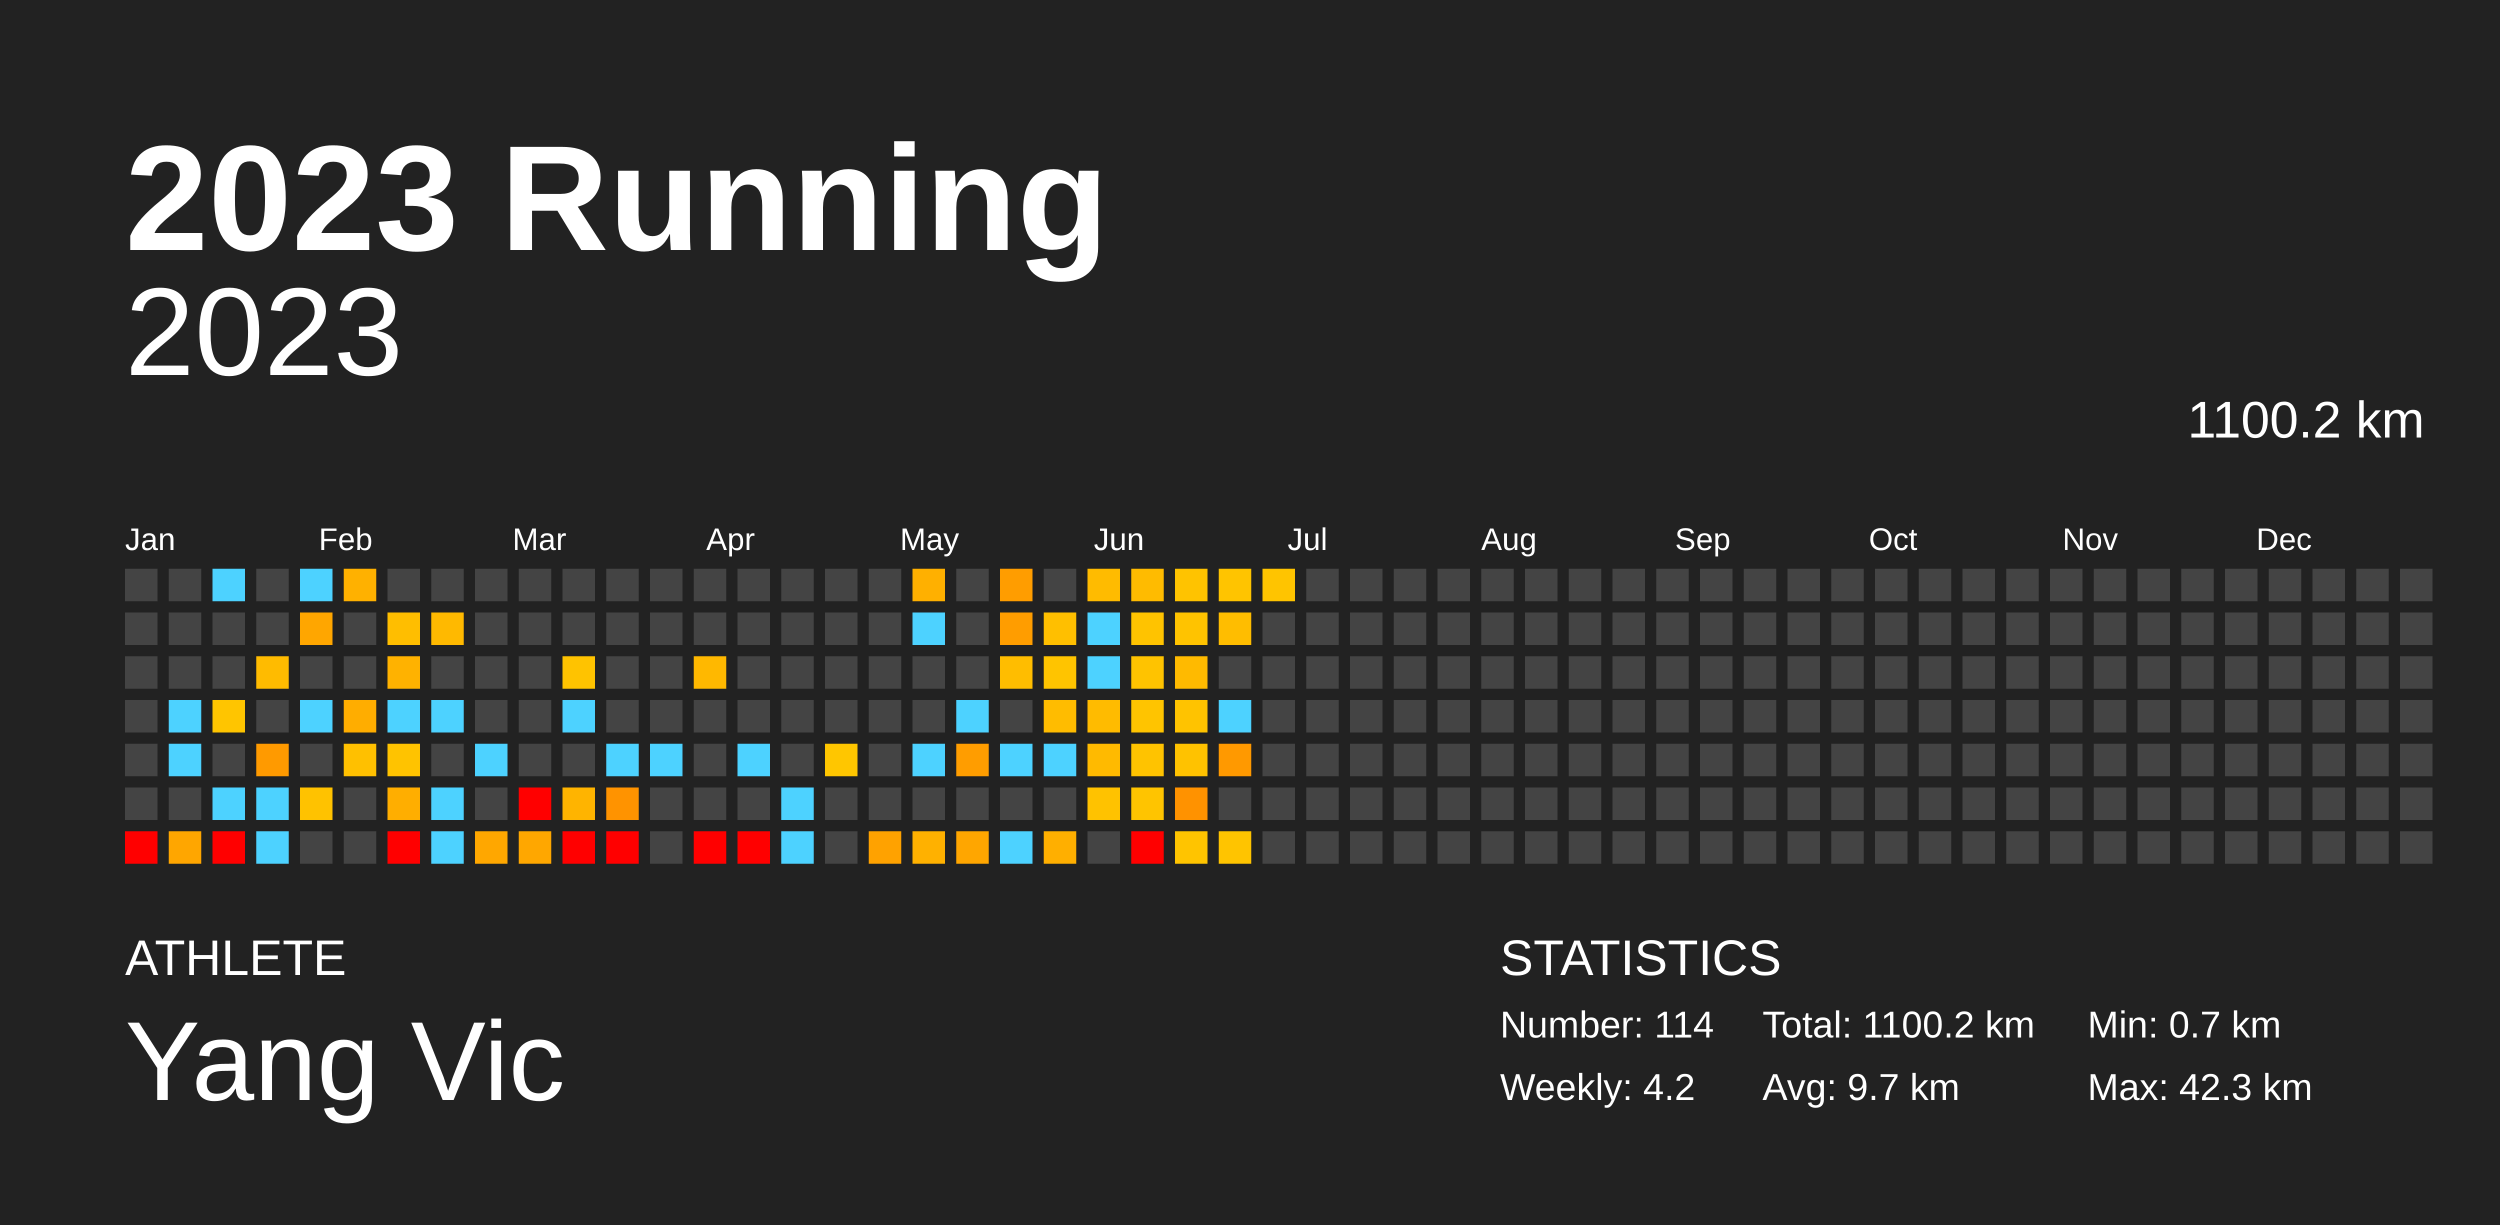
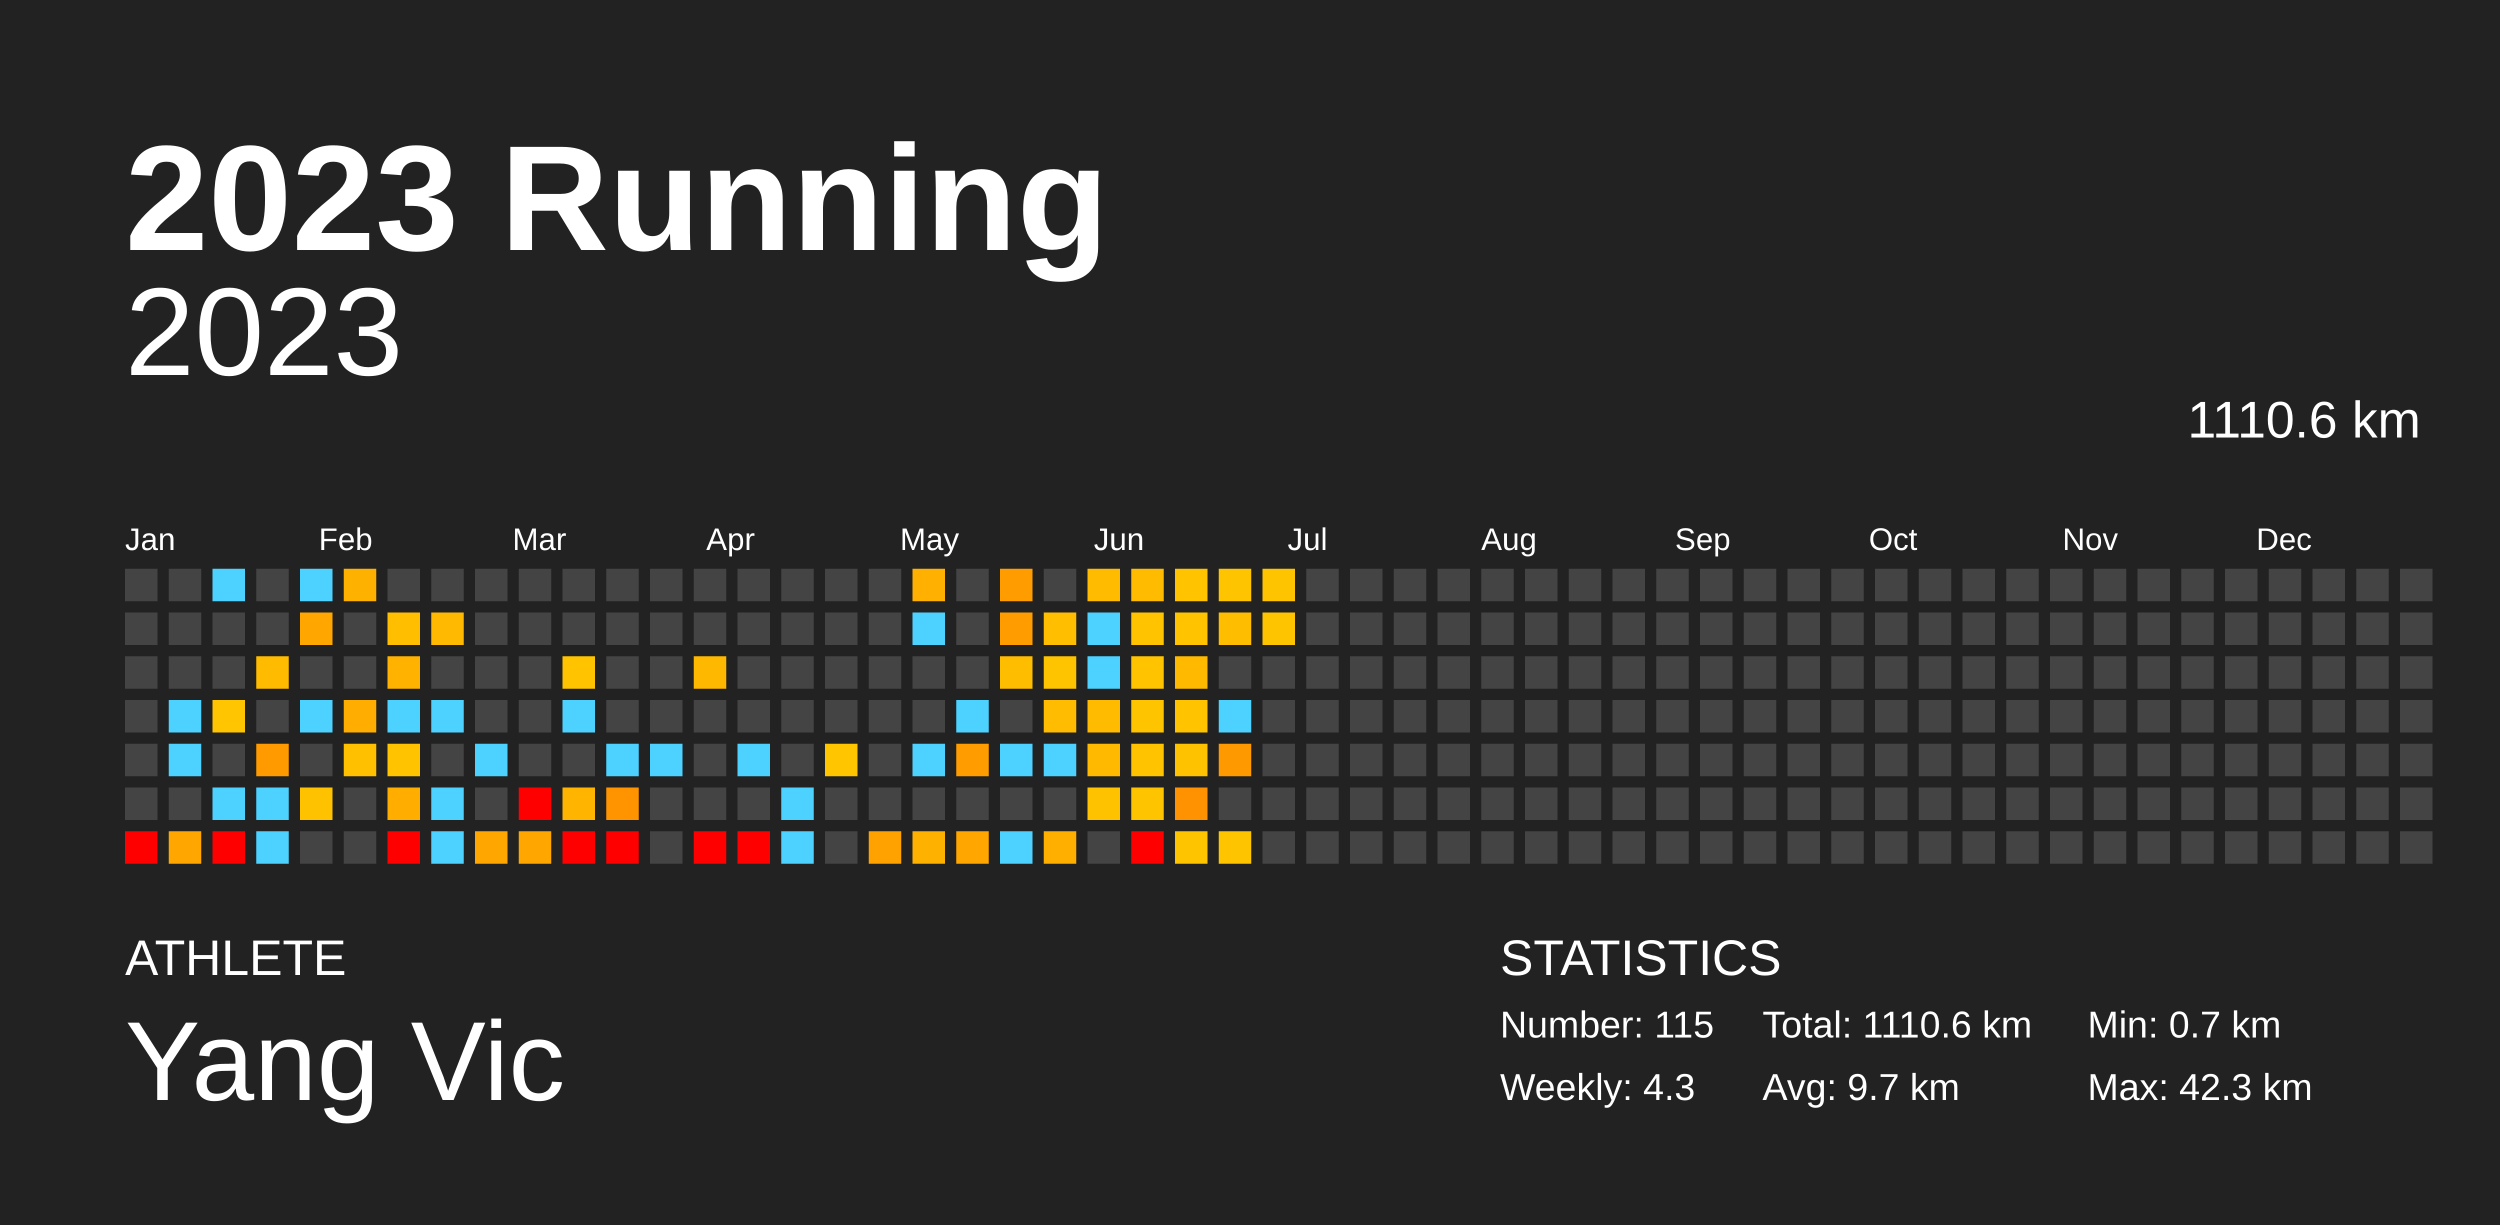
<svg xmlns="http://www.w3.org/2000/svg" baseProfile="full" height="98mm" version="1.1" viewBox="0,0,200,98" width="200mm">
  <defs />
  <rect fill="#222222" height="98" width="200" x="0" y="0" />
  <text fill="#FFFFFF" style="font-size:12px; font-family:Arial; font-weight:bold;" x="10" y="20">2023 Running</text>
  <text fill="#FFFFFF" style="font-size:4px; font-family:Arial" x="10" y="78">ATHLETE</text>
  <text fill="#FFFFFF" style="font-size:9px; font-family:Arial" x="10" y="88">Yang Vic</text>
  <text fill="#FFFFFF" style="font-size:4px; font-family:Arial" x="120" y="78">STATISTICS</text>
-   <text fill="#FFFFFF" style="font-size:3px; font-family:Arial" x="120" y="83">Number: 114</text>
-   <text fill="#FFFFFF" style="font-size:3px; font-family:Arial" x="120" y="88">Weekly: 4.2</text>
-   <text fill="#FFFFFF" style="font-size:3px; font-family:Arial" x="141" y="83">Total: 1100.2 km</text>
+   <text fill="#FFFFFF" style="font-size:3px; font-family:Arial" x="120" y="83">Number: 115</text>
+   <text fill="#FFFFFF" style="font-size:3px; font-family:Arial" x="120" y="88">Weekly: 4.3</text>
+   <text fill="#FFFFFF" style="font-size:3px; font-family:Arial" x="141" y="83">Total: 1110.6 km</text>
  <text fill="#FFFFFF" style="font-size:3px; font-family:Arial" x="141" y="88">Avg: 9.7 km</text>
  <text fill="#FFFFFF" style="font-size:3px; font-family:Arial" x="167" y="83">Min: 0.7 km</text>
  <text fill="#FFFFFF" style="font-size:3px; font-family:Arial" x="167" y="88">Max: 42.3 km</text>
  <text alignment-baseline="hanging" fill="#FFFFFF" style="font-size:10.0px; font-family:Arial;" x="10" y="30">2023</text>
-   <text alignment-baseline="hanging" fill="#FFFFFF" style="font-size:4.125px; font-family:Arial;" x="175" y="35">1100.2 km</text>
+   <text alignment-baseline="hanging" fill="#FFFFFF" style="font-size:4.125px; font-family:Arial;" x="175" y="35">1110.6 km</text>
  <text fill="#FFFFFF" style="font-size:2.5px; font-family:Arial" x="10.0" y="44">Jan</text>
  <text fill="#FFFFFF" style="font-size:2.5px; font-family:Arial" x="25.5" y="44">Feb</text>
  <text fill="#FFFFFF" style="font-size:2.5px; font-family:Arial" x="41.0" y="44">Mar</text>
  <text fill="#FFFFFF" style="font-size:2.5px; font-family:Arial" x="56.5" y="44">Apr</text>
  <text fill="#FFFFFF" style="font-size:2.5px; font-family:Arial" x="72.0" y="44">May</text>
  <text fill="#FFFFFF" style="font-size:2.5px; font-family:Arial" x="87.5" y="44">Jun</text>
  <text fill="#FFFFFF" style="font-size:2.5px; font-family:Arial" x="103.0" y="44">Jul</text>
  <text fill="#FFFFFF" style="font-size:2.5px; font-family:Arial" x="118.5" y="44">Aug</text>
  <text fill="#FFFFFF" style="font-size:2.5px; font-family:Arial" x="134.0" y="44">Sep</text>
  <text fill="#FFFFFF" style="font-size:2.5px; font-family:Arial" x="149.5" y="44">Oct</text>
  <text fill="#FFFFFF" style="font-size:2.5px; font-family:Arial" x="165.0" y="44">Nov</text>
  <text fill="#FFFFFF" style="font-size:2.5px; font-family:Arial" x="180.5" y="44">Dec</text>
  <rect fill="#444444" height="2.6" width="2.6" x="10.0" y="45.5" />
  <rect fill="#444444" height="2.6" width="2.6" x="10.0" y="49.0" />
  <rect fill="#444444" height="2.6" width="2.6" x="10.0" y="52.5" />
  <rect fill="#444444" height="2.6" width="2.6" x="10.0" y="56.0" />
  <rect fill="#444444" height="2.6" width="2.6" x="10.0" y="59.5" />
  <rect fill="#444444" height="2.6" width="2.6" x="10.0" y="63.0" />
  <rect fill="red" height="2.6" width="2.6" x="10.0" y="66.5" />
  <rect fill="#444444" height="2.6" width="2.6" x="13.5" y="45.5" />
  <rect fill="#444444" height="2.6" width="2.6" x="13.5" y="49.0" />
  <rect fill="#444444" height="2.6" width="2.6" x="13.5" y="52.5" />
  <rect fill="#4dd2ff" height="2.6" width="2.6" x="13.5" y="56.0" />
  <rect fill="#4dd2ff" height="2.6" width="2.6" x="13.5" y="59.5" />
  <rect fill="#444444" height="2.6" width="2.6" x="13.5" y="63.0" />
  <rect fill="#ffa600" height="2.6" width="2.6" x="13.5" y="66.5" />
  <rect fill="#4dd2ff" height="2.6" width="2.6" x="17.0" y="45.5" />
  <rect fill="#444444" height="2.6" width="2.6" x="17.0" y="49.0" />
  <rect fill="#444444" height="2.6" width="2.6" x="17.0" y="52.5" />
  <rect fill="#ffc500" height="2.6" width="2.6" x="17.0" y="56.0" />
  <rect fill="#444444" height="2.6" width="2.6" x="17.0" y="59.5" />
  <rect fill="#4dd2ff" height="2.6" width="2.6" x="17.0" y="63.0" />
  <rect fill="red" height="2.6" width="2.6" x="17.0" y="66.5" />
  <rect fill="#444444" height="2.6" width="2.6" x="20.5" y="45.5" />
  <rect fill="#444444" height="2.6" width="2.6" x="20.5" y="49.0" />
  <rect fill="#ffbb00" height="2.6" width="2.6" x="20.5" y="52.5" />
  <rect fill="#444444" height="2.6" width="2.6" x="20.5" y="56.0" />
  <rect fill="#ff9a00" height="2.6" width="2.6" x="20.5" y="59.5" />
  <rect fill="#4dd2ff" height="2.6" width="2.6" x="20.5" y="63.0" />
  <rect fill="#4dd2ff" height="2.6" width="2.6" x="20.5" y="66.5" />
  <rect fill="#4dd2ff" height="2.6" width="2.6" x="24.0" y="45.5" />
  <rect fill="#ffa600" height="2.6" width="2.6" x="24.0" y="49.0" />
  <rect fill="#444444" height="2.6" width="2.6" x="24.0" y="52.5" />
  <rect fill="#4dd2ff" height="2.6" width="2.6" x="24.0" y="56.0" />
  <rect fill="#444444" height="2.6" width="2.6" x="24.0" y="59.5" />
  <rect fill="#ffc200" height="2.6" width="2.6" x="24.0" y="63.0" />
  <rect fill="#444444" height="2.6" width="2.6" x="24.0" y="66.5" />
  <rect fill="#ffb100" height="2.6" width="2.6" x="27.5" y="45.5" />
  <rect fill="#444444" height="2.6" width="2.6" x="27.5" y="49.0" />
  <rect fill="#444444" height="2.6" width="2.6" x="27.5" y="52.5" />
  <rect fill="#ffad00" height="2.6" width="2.6" x="27.5" y="56.0" />
  <rect fill="#ffc000" height="2.6" width="2.6" x="27.5" y="59.5" />
  <rect fill="#444444" height="2.6" width="2.6" x="27.5" y="63.0" />
  <rect fill="#444444" height="2.6" width="2.6" x="27.5" y="66.5" />
  <rect fill="#444444" height="2.6" width="2.6" x="31.0" y="45.5" />
  <rect fill="#ffbe00" height="2.6" width="2.6" x="31.0" y="49.0" />
  <rect fill="#ffb200" height="2.6" width="2.6" x="31.0" y="52.5" />
  <rect fill="#4dd2ff" height="2.6" width="2.6" x="31.0" y="56.0" />
  <rect fill="#ffc300" height="2.6" width="2.6" x="31.0" y="59.5" />
  <rect fill="#ffae00" height="2.6" width="2.6" x="31.0" y="63.0" />
  <rect fill="red" height="2.6" width="2.6" x="31.0" y="66.5" />
  <rect fill="#444444" height="2.6" width="2.6" x="34.5" y="45.5" />
  <rect fill="#ffb900" height="2.6" width="2.6" x="34.5" y="49.0" />
  <rect fill="#444444" height="2.6" width="2.6" x="34.5" y="52.5" />
  <rect fill="#4dd2ff" height="2.6" width="2.6" x="34.5" y="56.0" />
  <rect fill="#444444" height="2.6" width="2.6" x="34.5" y="59.5" />
  <rect fill="#4dd2ff" height="2.6" width="2.6" x="34.5" y="63.0" />
  <rect fill="#4dd2ff" height="2.6" width="2.6" x="34.5" y="66.5" />
  <rect fill="#444444" height="2.6" width="2.6" x="38.0" y="45.5" />
  <rect fill="#444444" height="2.6" width="2.6" x="38.0" y="49.0" />
  <rect fill="#444444" height="2.6" width="2.6" x="38.0" y="52.5" />
  <rect fill="#444444" height="2.6" width="2.6" x="38.0" y="56.0" />
  <rect fill="#4dd2ff" height="2.6" width="2.6" x="38.0" y="59.5" />
  <rect fill="#444444" height="2.6" width="2.6" x="38.0" y="63.0" />
  <rect fill="#ffa700" height="2.6" width="2.6" x="38.0" y="66.5" />
  <rect fill="#444444" height="2.6" width="2.6" x="41.5" y="45.5" />
  <rect fill="#444444" height="2.6" width="2.6" x="41.5" y="49.0" />
  <rect fill="#444444" height="2.6" width="2.6" x="41.5" y="52.5" />
  <rect fill="#444444" height="2.6" width="2.6" x="41.5" y="56.0" />
  <rect fill="#444444" height="2.6" width="2.6" x="41.5" y="59.5" />
  <rect fill="red" height="2.6" width="2.6" x="41.5" y="63.0" />
  <rect fill="#ffa700" height="2.6" width="2.6" x="41.5" y="66.5" />
  <rect fill="#444444" height="2.6" width="2.6" x="45.0" y="45.5" />
  <rect fill="#444444" height="2.6" width="2.6" x="45.0" y="49.0" />
  <rect fill="#ffc300" height="2.6" width="2.6" x="45.0" y="52.5" />
  <rect fill="#4dd2ff" height="2.6" width="2.6" x="45.0" y="56.0" />
  <rect fill="#444444" height="2.6" width="2.6" x="45.0" y="59.5" />
  <rect fill="#ffb400" height="2.6" width="2.6" x="45.0" y="63.0" />
  <rect fill="red" height="2.6" width="2.6" x="45.0" y="66.5" />
  <rect fill="#444444" height="2.6" width="2.6" x="48.5" y="45.5" />
  <rect fill="#444444" height="2.6" width="2.6" x="48.5" y="49.0" />
  <rect fill="#444444" height="2.6" width="2.6" x="48.5" y="52.5" />
  <rect fill="#444444" height="2.6" width="2.6" x="48.5" y="56.0" />
  <rect fill="#4dd2ff" height="2.6" width="2.6" x="48.5" y="59.5" />
  <rect fill="#ff9300" height="2.6" width="2.6" x="48.5" y="63.0" />
  <rect fill="red" height="2.6" width="2.6" x="48.5" y="66.5" />
  <rect fill="#444444" height="2.6" width="2.6" x="52.0" y="45.5" />
  <rect fill="#444444" height="2.6" width="2.6" x="52.0" y="49.0" />
  <rect fill="#444444" height="2.6" width="2.6" x="52.0" y="52.5" />
  <rect fill="#444444" height="2.6" width="2.6" x="52.0" y="56.0" />
  <rect fill="#4dd2ff" height="2.6" width="2.6" x="52.0" y="59.5" />
  <rect fill="#444444" height="2.6" width="2.6" x="52.0" y="63.0" />
  <rect fill="#444444" height="2.6" width="2.6" x="52.0" y="66.5" />
  <rect fill="#444444" height="2.6" width="2.6" x="55.5" y="45.5" />
  <rect fill="#444444" height="2.6" width="2.6" x="55.5" y="49.0" />
  <rect fill="#ffb800" height="2.6" width="2.6" x="55.5" y="52.5" />
  <rect fill="#444444" height="2.6" width="2.6" x="55.5" y="56.0" />
  <rect fill="#444444" height="2.6" width="2.6" x="55.5" y="59.5" />
  <rect fill="#444444" height="2.6" width="2.6" x="55.5" y="63.0" />
  <rect fill="red" height="2.6" width="2.6" x="55.5" y="66.5" />
  <rect fill="#444444" height="2.6" width="2.6" x="59.0" y="45.5" />
  <rect fill="#444444" height="2.6" width="2.6" x="59.0" y="49.0" />
  <rect fill="#444444" height="2.6" width="2.6" x="59.0" y="52.5" />
  <rect fill="#444444" height="2.6" width="2.6" x="59.0" y="56.0" />
  <rect fill="#4dd2ff" height="2.6" width="2.6" x="59.0" y="59.5" />
  <rect fill="#444444" height="2.6" width="2.6" x="59.0" y="63.0" />
  <rect fill="red" height="2.6" width="2.6" x="59.0" y="66.5" />
  <rect fill="#444444" height="2.6" width="2.6" x="62.5" y="45.5" />
  <rect fill="#444444" height="2.6" width="2.6" x="62.5" y="49.0" />
  <rect fill="#444444" height="2.6" width="2.6" x="62.5" y="52.5" />
  <rect fill="#444444" height="2.6" width="2.6" x="62.5" y="56.0" />
  <rect fill="#444444" height="2.6" width="2.6" x="62.5" y="59.5" />
  <rect fill="#4dd2ff" height="2.6" width="2.6" x="62.5" y="63.0" />
  <rect fill="#4dd2ff" height="2.6" width="2.6" x="62.5" y="66.5" />
  <rect fill="#444444" height="2.6" width="2.6" x="66.0" y="45.5" />
  <rect fill="#444444" height="2.6" width="2.6" x="66.0" y="49.0" />
  <rect fill="#444444" height="2.6" width="2.6" x="66.0" y="52.5" />
  <rect fill="#444444" height="2.6" width="2.6" x="66.0" y="56.0" />
  <rect fill="#ffc600" height="2.6" width="2.6" x="66.0" y="59.5" />
  <rect fill="#444444" height="2.6" width="2.6" x="66.0" y="63.0" />
  <rect fill="#444444" height="2.6" width="2.6" x="66.0" y="66.5" />
  <rect fill="#444444" height="2.6" width="2.6" x="69.5" y="45.5" />
  <rect fill="#444444" height="2.6" width="2.6" x="69.5" y="49.0" />
  <rect fill="#444444" height="2.6" width="2.6" x="69.5" y="52.5" />
  <rect fill="#444444" height="2.6" width="2.6" x="69.5" y="56.0" />
  <rect fill="#444444" height="2.6" width="2.6" x="69.5" y="59.5" />
  <rect fill="#444444" height="2.6" width="2.6" x="69.5" y="63.0" />
  <rect fill="#ffa200" height="2.6" width="2.6" x="69.5" y="66.5" />
  <rect fill="#ffb000" height="2.6" width="2.6" x="73.0" y="45.5" />
  <rect fill="#4dd2ff" height="2.6" width="2.6" x="73.0" y="49.0" />
  <rect fill="#444444" height="2.6" width="2.6" x="73.0" y="52.5" />
  <rect fill="#444444" height="2.6" width="2.6" x="73.0" y="56.0" />
  <rect fill="#4dd2ff" height="2.6" width="2.6" x="73.0" y="59.5" />
  <rect fill="#444444" height="2.6" width="2.6" x="73.0" y="63.0" />
  <rect fill="#ffb100" height="2.6" width="2.6" x="73.0" y="66.5" />
  <rect fill="#444444" height="2.6" width="2.6" x="76.5" y="45.5" />
  <rect fill="#444444" height="2.6" width="2.6" x="76.5" y="49.0" />
  <rect fill="#444444" height="2.6" width="2.6" x="76.5" y="52.5" />
  <rect fill="#4dd2ff" height="2.6" width="2.6" x="76.5" y="56.0" />
  <rect fill="#ff9d00" height="2.6" width="2.6" x="76.5" y="59.5" />
  <rect fill="#444444" height="2.6" width="2.6" x="76.5" y="63.0" />
  <rect fill="#ffa600" height="2.6" width="2.6" x="76.5" y="66.5" />
  <rect fill="#ff9d00" height="2.6" width="2.6" x="80.0" y="45.5" />
  <rect fill="#ff9d00" height="2.6" width="2.6" x="80.0" y="49.0" />
  <rect fill="#ffbd00" height="2.6" width="2.6" x="80.0" y="52.5" />
  <rect fill="#444444" height="2.6" width="2.6" x="80.0" y="56.0" />
  <rect fill="#4dd2ff" height="2.6" width="2.6" x="80.0" y="59.5" />
  <rect fill="#444444" height="2.6" width="2.6" x="80.0" y="63.0" />
  <rect fill="#4dd2ff" height="2.6" width="2.6" x="80.0" y="66.5" />
  <rect fill="#444444" height="2.6" width="2.6" x="83.5" y="45.5" />
  <rect fill="#ffbf00" height="2.6" width="2.6" x="83.5" y="49.0" />
  <rect fill="#ffc400" height="2.6" width="2.6" x="83.5" y="52.5" />
  <rect fill="#ffbc00" height="2.6" width="2.6" x="83.5" y="56.0" />
  <rect fill="#4dd2ff" height="2.6" width="2.6" x="83.5" y="59.5" />
  <rect fill="#444444" height="2.6" width="2.6" x="83.5" y="63.0" />
  <rect fill="#ffaf00" height="2.6" width="2.6" x="83.5" y="66.5" />
  <rect fill="#ffbb00" height="2.6" width="2.6" x="87.0" y="45.5" />
  <rect fill="#4dd2ff" height="2.6" width="2.6" x="87.0" y="49.0" />
  <rect fill="#4dd2ff" height="2.6" width="2.6" x="87.0" y="52.5" />
  <rect fill="#ffbb00" height="2.6" width="2.6" x="87.0" y="56.0" />
  <rect fill="#ffba00" height="2.6" width="2.6" x="87.0" y="59.5" />
  <rect fill="#ffc200" height="2.6" width="2.6" x="87.0" y="63.0" />
  <rect fill="#444444" height="2.6" width="2.6" x="87.0" y="66.5" />
  <rect fill="#ffbb00" height="2.6" width="2.6" x="90.5" y="45.5" />
  <rect fill="#ffc300" height="2.6" width="2.6" x="90.5" y="49.0" />
  <rect fill="#ffc300" height="2.6" width="2.6" x="90.5" y="52.5" />
  <rect fill="#ffc400" height="2.6" width="2.6" x="90.5" y="56.0" />
  <rect fill="#ffc300" height="2.6" width="2.6" x="90.5" y="59.5" />
  <rect fill="#ffc400" height="2.6" width="2.6" x="90.5" y="63.0" />
  <rect fill="red" height="2.6" width="2.6" x="90.5" y="66.5" />
  <rect fill="#ffc300" height="2.6" width="2.6" x="94.0" y="45.5" />
  <rect fill="#ffc300" height="2.6" width="2.6" x="94.0" y="49.0" />
  <rect fill="#ffba00" height="2.6" width="2.6" x="94.0" y="52.5" />
  <rect fill="#ffc300" height="2.6" width="2.6" x="94.0" y="56.0" />
  <rect fill="#ffc200" height="2.6" width="2.6" x="94.0" y="59.5" />
  <rect fill="#ff9200" height="2.6" width="2.6" x="94.0" y="63.0" />
  <rect fill="#ffc400" height="2.6" width="2.6" x="94.0" y="66.5" />
  <rect fill="#ffc400" height="2.6" width="2.6" x="97.5" y="45.5" />
  <rect fill="#ffbd00" height="2.6" width="2.6" x="97.5" y="49.0" />
  <rect fill="#444444" height="2.6" width="2.6" x="97.5" y="52.5" />
  <rect fill="#4dd2ff" height="2.6" width="2.6" x="97.5" y="56.0" />
  <rect fill="#ff9900" height="2.6" width="2.6" x="97.5" y="59.5" />
  <rect fill="#444444" height="2.6" width="2.6" x="97.5" y="63.0" />
  <rect fill="#ffc400" height="2.6" width="2.6" x="97.5" y="66.5" />
  <rect fill="#ffc400" height="2.6" width="2.6" x="101.0" y="45.5" />
-   <rect fill="#444444" height="2.6" width="2.6" x="101.0" y="49.0" />
+   <rect fill="#ffc400" height="2.6" width="2.6" x="101.0" y="49.0" />
  <rect fill="#444444" height="2.6" width="2.6" x="101.0" y="52.5" />
  <rect fill="#444444" height="2.6" width="2.6" x="101.0" y="56.0" />
  <rect fill="#444444" height="2.6" width="2.6" x="101.0" y="59.5" />
  <rect fill="#444444" height="2.6" width="2.6" x="101.0" y="63.0" />
  <rect fill="#444444" height="2.6" width="2.6" x="101.0" y="66.5" />
  <rect fill="#444444" height="2.6" width="2.6" x="104.5" y="45.5" />
  <rect fill="#444444" height="2.6" width="2.6" x="104.5" y="49.0" />
  <rect fill="#444444" height="2.6" width="2.6" x="104.5" y="52.5" />
  <rect fill="#444444" height="2.6" width="2.6" x="104.5" y="56.0" />
  <rect fill="#444444" height="2.6" width="2.6" x="104.5" y="59.5" />
  <rect fill="#444444" height="2.6" width="2.6" x="104.5" y="63.0" />
  <rect fill="#444444" height="2.6" width="2.6" x="104.5" y="66.5" />
  <rect fill="#444444" height="2.6" width="2.6" x="108.0" y="45.5" />
  <rect fill="#444444" height="2.6" width="2.6" x="108.0" y="49.0" />
  <rect fill="#444444" height="2.6" width="2.6" x="108.0" y="52.5" />
  <rect fill="#444444" height="2.6" width="2.6" x="108.0" y="56.0" />
  <rect fill="#444444" height="2.6" width="2.6" x="108.0" y="59.5" />
  <rect fill="#444444" height="2.6" width="2.6" x="108.0" y="63.0" />
  <rect fill="#444444" height="2.6" width="2.6" x="108.0" y="66.5" />
  <rect fill="#444444" height="2.6" width="2.6" x="111.5" y="45.5" />
  <rect fill="#444444" height="2.6" width="2.6" x="111.5" y="49.0" />
  <rect fill="#444444" height="2.6" width="2.6" x="111.5" y="52.5" />
  <rect fill="#444444" height="2.6" width="2.6" x="111.5" y="56.0" />
  <rect fill="#444444" height="2.6" width="2.6" x="111.5" y="59.5" />
  <rect fill="#444444" height="2.6" width="2.6" x="111.5" y="63.0" />
  <rect fill="#444444" height="2.6" width="2.6" x="111.5" y="66.5" />
  <rect fill="#444444" height="2.6" width="2.6" x="115.0" y="45.5" />
  <rect fill="#444444" height="2.6" width="2.6" x="115.0" y="49.0" />
  <rect fill="#444444" height="2.6" width="2.6" x="115.0" y="52.5" />
  <rect fill="#444444" height="2.6" width="2.6" x="115.0" y="56.0" />
  <rect fill="#444444" height="2.6" width="2.6" x="115.0" y="59.5" />
  <rect fill="#444444" height="2.6" width="2.6" x="115.0" y="63.0" />
  <rect fill="#444444" height="2.6" width="2.6" x="115.0" y="66.5" />
  <rect fill="#444444" height="2.6" width="2.6" x="118.5" y="45.5" />
  <rect fill="#444444" height="2.6" width="2.6" x="118.5" y="49.0" />
  <rect fill="#444444" height="2.6" width="2.6" x="118.5" y="52.5" />
  <rect fill="#444444" height="2.6" width="2.6" x="118.5" y="56.0" />
  <rect fill="#444444" height="2.6" width="2.6" x="118.5" y="59.5" />
  <rect fill="#444444" height="2.6" width="2.6" x="118.5" y="63.0" />
  <rect fill="#444444" height="2.6" width="2.6" x="118.5" y="66.5" />
  <rect fill="#444444" height="2.6" width="2.6" x="122.0" y="45.5" />
  <rect fill="#444444" height="2.6" width="2.6" x="122.0" y="49.0" />
  <rect fill="#444444" height="2.6" width="2.6" x="122.0" y="52.5" />
  <rect fill="#444444" height="2.6" width="2.6" x="122.0" y="56.0" />
  <rect fill="#444444" height="2.6" width="2.6" x="122.0" y="59.5" />
  <rect fill="#444444" height="2.6" width="2.6" x="122.0" y="63.0" />
  <rect fill="#444444" height="2.6" width="2.6" x="122.0" y="66.5" />
  <rect fill="#444444" height="2.6" width="2.6" x="125.5" y="45.5" />
  <rect fill="#444444" height="2.6" width="2.6" x="125.5" y="49.0" />
  <rect fill="#444444" height="2.6" width="2.6" x="125.5" y="52.5" />
  <rect fill="#444444" height="2.6" width="2.6" x="125.5" y="56.0" />
  <rect fill="#444444" height="2.6" width="2.6" x="125.5" y="59.5" />
  <rect fill="#444444" height="2.6" width="2.6" x="125.5" y="63.0" />
  <rect fill="#444444" height="2.6" width="2.6" x="125.5" y="66.5" />
  <rect fill="#444444" height="2.6" width="2.6" x="129.0" y="45.5" />
  <rect fill="#444444" height="2.6" width="2.6" x="129.0" y="49.0" />
  <rect fill="#444444" height="2.6" width="2.6" x="129.0" y="52.5" />
  <rect fill="#444444" height="2.6" width="2.6" x="129.0" y="56.0" />
  <rect fill="#444444" height="2.6" width="2.6" x="129.0" y="59.5" />
  <rect fill="#444444" height="2.6" width="2.6" x="129.0" y="63.0" />
  <rect fill="#444444" height="2.6" width="2.6" x="129.0" y="66.5" />
  <rect fill="#444444" height="2.6" width="2.6" x="132.5" y="45.5" />
  <rect fill="#444444" height="2.6" width="2.6" x="132.5" y="49.0" />
  <rect fill="#444444" height="2.6" width="2.6" x="132.5" y="52.5" />
  <rect fill="#444444" height="2.6" width="2.6" x="132.5" y="56.0" />
  <rect fill="#444444" height="2.6" width="2.6" x="132.5" y="59.5" />
  <rect fill="#444444" height="2.6" width="2.6" x="132.5" y="63.0" />
  <rect fill="#444444" height="2.6" width="2.6" x="132.5" y="66.5" />
  <rect fill="#444444" height="2.6" width="2.6" x="136.0" y="45.5" />
  <rect fill="#444444" height="2.6" width="2.6" x="136.0" y="49.0" />
  <rect fill="#444444" height="2.6" width="2.6" x="136.0" y="52.5" />
  <rect fill="#444444" height="2.6" width="2.6" x="136.0" y="56.0" />
  <rect fill="#444444" height="2.6" width="2.6" x="136.0" y="59.5" />
  <rect fill="#444444" height="2.6" width="2.6" x="136.0" y="63.0" />
  <rect fill="#444444" height="2.6" width="2.6" x="136.0" y="66.5" />
  <rect fill="#444444" height="2.6" width="2.6" x="139.5" y="45.5" />
  <rect fill="#444444" height="2.6" width="2.6" x="139.5" y="49.0" />
  <rect fill="#444444" height="2.6" width="2.6" x="139.5" y="52.5" />
  <rect fill="#444444" height="2.6" width="2.6" x="139.5" y="56.0" />
  <rect fill="#444444" height="2.6" width="2.6" x="139.5" y="59.5" />
  <rect fill="#444444" height="2.6" width="2.6" x="139.5" y="63.0" />
  <rect fill="#444444" height="2.6" width="2.6" x="139.5" y="66.5" />
  <rect fill="#444444" height="2.6" width="2.6" x="143.0" y="45.5" />
  <rect fill="#444444" height="2.6" width="2.6" x="143.0" y="49.0" />
  <rect fill="#444444" height="2.6" width="2.6" x="143.0" y="52.5" />
  <rect fill="#444444" height="2.6" width="2.6" x="143.0" y="56.0" />
  <rect fill="#444444" height="2.6" width="2.6" x="143.0" y="59.5" />
  <rect fill="#444444" height="2.6" width="2.6" x="143.0" y="63.0" />
  <rect fill="#444444" height="2.6" width="2.6" x="143.0" y="66.5" />
  <rect fill="#444444" height="2.6" width="2.6" x="146.5" y="45.5" />
  <rect fill="#444444" height="2.6" width="2.6" x="146.5" y="49.0" />
  <rect fill="#444444" height="2.6" width="2.6" x="146.5" y="52.5" />
  <rect fill="#444444" height="2.6" width="2.6" x="146.5" y="56.0" />
  <rect fill="#444444" height="2.6" width="2.6" x="146.5" y="59.5" />
  <rect fill="#444444" height="2.6" width="2.6" x="146.5" y="63.0" />
  <rect fill="#444444" height="2.6" width="2.6" x="146.5" y="66.5" />
  <rect fill="#444444" height="2.6" width="2.6" x="150.0" y="45.5" />
  <rect fill="#444444" height="2.6" width="2.6" x="150.0" y="49.0" />
  <rect fill="#444444" height="2.6" width="2.6" x="150.0" y="52.5" />
  <rect fill="#444444" height="2.6" width="2.6" x="150.0" y="56.0" />
  <rect fill="#444444" height="2.6" width="2.6" x="150.0" y="59.5" />
  <rect fill="#444444" height="2.6" width="2.6" x="150.0" y="63.0" />
  <rect fill="#444444" height="2.6" width="2.6" x="150.0" y="66.5" />
  <rect fill="#444444" height="2.6" width="2.6" x="153.5" y="45.5" />
  <rect fill="#444444" height="2.6" width="2.6" x="153.5" y="49.0" />
  <rect fill="#444444" height="2.6" width="2.6" x="153.5" y="52.5" />
  <rect fill="#444444" height="2.6" width="2.6" x="153.5" y="56.0" />
  <rect fill="#444444" height="2.6" width="2.6" x="153.5" y="59.5" />
  <rect fill="#444444" height="2.6" width="2.6" x="153.5" y="63.0" />
  <rect fill="#444444" height="2.6" width="2.6" x="153.5" y="66.5" />
  <rect fill="#444444" height="2.6" width="2.6" x="157.0" y="45.5" />
  <rect fill="#444444" height="2.6" width="2.6" x="157.0" y="49.0" />
  <rect fill="#444444" height="2.6" width="2.6" x="157.0" y="52.5" />
  <rect fill="#444444" height="2.6" width="2.6" x="157.0" y="56.0" />
  <rect fill="#444444" height="2.6" width="2.6" x="157.0" y="59.5" />
  <rect fill="#444444" height="2.6" width="2.6" x="157.0" y="63.0" />
  <rect fill="#444444" height="2.6" width="2.6" x="157.0" y="66.5" />
  <rect fill="#444444" height="2.6" width="2.6" x="160.5" y="45.5" />
  <rect fill="#444444" height="2.6" width="2.6" x="160.5" y="49.0" />
  <rect fill="#444444" height="2.6" width="2.6" x="160.5" y="52.5" />
  <rect fill="#444444" height="2.6" width="2.6" x="160.5" y="56.0" />
  <rect fill="#444444" height="2.6" width="2.6" x="160.5" y="59.5" />
  <rect fill="#444444" height="2.6" width="2.6" x="160.5" y="63.0" />
  <rect fill="#444444" height="2.6" width="2.6" x="160.5" y="66.5" />
  <rect fill="#444444" height="2.6" width="2.6" x="164.0" y="45.5" />
  <rect fill="#444444" height="2.6" width="2.6" x="164.0" y="49.0" />
  <rect fill="#444444" height="2.6" width="2.6" x="164.0" y="52.5" />
  <rect fill="#444444" height="2.6" width="2.6" x="164.0" y="56.0" />
  <rect fill="#444444" height="2.6" width="2.6" x="164.0" y="59.5" />
  <rect fill="#444444" height="2.6" width="2.6" x="164.0" y="63.0" />
  <rect fill="#444444" height="2.6" width="2.6" x="164.0" y="66.5" />
  <rect fill="#444444" height="2.6" width="2.6" x="167.5" y="45.5" />
  <rect fill="#444444" height="2.6" width="2.6" x="167.5" y="49.0" />
  <rect fill="#444444" height="2.6" width="2.6" x="167.5" y="52.5" />
  <rect fill="#444444" height="2.6" width="2.6" x="167.5" y="56.0" />
  <rect fill="#444444" height="2.6" width="2.6" x="167.5" y="59.5" />
  <rect fill="#444444" height="2.6" width="2.6" x="167.5" y="63.0" />
  <rect fill="#444444" height="2.6" width="2.6" x="167.5" y="66.5" />
  <rect fill="#444444" height="2.6" width="2.6" x="171.0" y="45.5" />
  <rect fill="#444444" height="2.6" width="2.6" x="171.0" y="49.0" />
  <rect fill="#444444" height="2.6" width="2.6" x="171.0" y="52.5" />
  <rect fill="#444444" height="2.6" width="2.6" x="171.0" y="56.0" />
  <rect fill="#444444" height="2.6" width="2.6" x="171.0" y="59.5" />
  <rect fill="#444444" height="2.6" width="2.6" x="171.0" y="63.0" />
  <rect fill="#444444" height="2.6" width="2.6" x="171.0" y="66.5" />
  <rect fill="#444444" height="2.6" width="2.6" x="174.5" y="45.5" />
  <rect fill="#444444" height="2.6" width="2.6" x="174.5" y="49.0" />
  <rect fill="#444444" height="2.6" width="2.6" x="174.5" y="52.5" />
  <rect fill="#444444" height="2.6" width="2.6" x="174.5" y="56.0" />
  <rect fill="#444444" height="2.6" width="2.6" x="174.5" y="59.5" />
  <rect fill="#444444" height="2.6" width="2.6" x="174.5" y="63.0" />
  <rect fill="#444444" height="2.6" width="2.6" x="174.5" y="66.5" />
  <rect fill="#444444" height="2.6" width="2.6" x="178.0" y="45.5" />
  <rect fill="#444444" height="2.6" width="2.6" x="178.0" y="49.0" />
  <rect fill="#444444" height="2.6" width="2.6" x="178.0" y="52.5" />
  <rect fill="#444444" height="2.6" width="2.6" x="178.0" y="56.0" />
  <rect fill="#444444" height="2.6" width="2.6" x="178.0" y="59.5" />
  <rect fill="#444444" height="2.6" width="2.6" x="178.0" y="63.0" />
  <rect fill="#444444" height="2.6" width="2.6" x="178.0" y="66.5" />
  <rect fill="#444444" height="2.6" width="2.6" x="181.5" y="45.5" />
  <rect fill="#444444" height="2.6" width="2.6" x="181.5" y="49.0" />
  <rect fill="#444444" height="2.6" width="2.6" x="181.5" y="52.5" />
  <rect fill="#444444" height="2.6" width="2.6" x="181.5" y="56.0" />
  <rect fill="#444444" height="2.6" width="2.6" x="181.5" y="59.5" />
  <rect fill="#444444" height="2.6" width="2.6" x="181.5" y="63.0" />
  <rect fill="#444444" height="2.6" width="2.6" x="181.5" y="66.5" />
  <rect fill="#444444" height="2.6" width="2.6" x="185.0" y="45.5" />
  <rect fill="#444444" height="2.6" width="2.6" x="185.0" y="49.0" />
  <rect fill="#444444" height="2.6" width="2.6" x="185.0" y="52.5" />
  <rect fill="#444444" height="2.6" width="2.6" x="185.0" y="56.0" />
  <rect fill="#444444" height="2.6" width="2.6" x="185.0" y="59.5" />
  <rect fill="#444444" height="2.6" width="2.6" x="185.0" y="63.0" />
  <rect fill="#444444" height="2.6" width="2.6" x="185.0" y="66.5" />
  <rect fill="#444444" height="2.6" width="2.6" x="188.5" y="45.5" />
  <rect fill="#444444" height="2.6" width="2.6" x="188.5" y="49.0" />
  <rect fill="#444444" height="2.6" width="2.6" x="188.5" y="52.5" />
  <rect fill="#444444" height="2.6" width="2.6" x="188.5" y="56.0" />
  <rect fill="#444444" height="2.6" width="2.6" x="188.5" y="59.5" />
  <rect fill="#444444" height="2.6" width="2.6" x="188.5" y="63.0" />
  <rect fill="#444444" height="2.6" width="2.6" x="188.5" y="66.5" />
  <rect fill="#444444" height="2.6" width="2.6" x="192.0" y="45.5" />
  <rect fill="#444444" height="2.6" width="2.6" x="192.0" y="49.0" />
  <rect fill="#444444" height="2.6" width="2.6" x="192.0" y="52.5" />
  <rect fill="#444444" height="2.6" width="2.6" x="192.0" y="56.0" />
  <rect fill="#444444" height="2.6" width="2.6" x="192.0" y="59.5" />
  <rect fill="#444444" height="2.6" width="2.6" x="192.0" y="63.0" />
  <rect fill="#444444" height="2.6" width="2.6" x="192.0" y="66.5" />
</svg>
